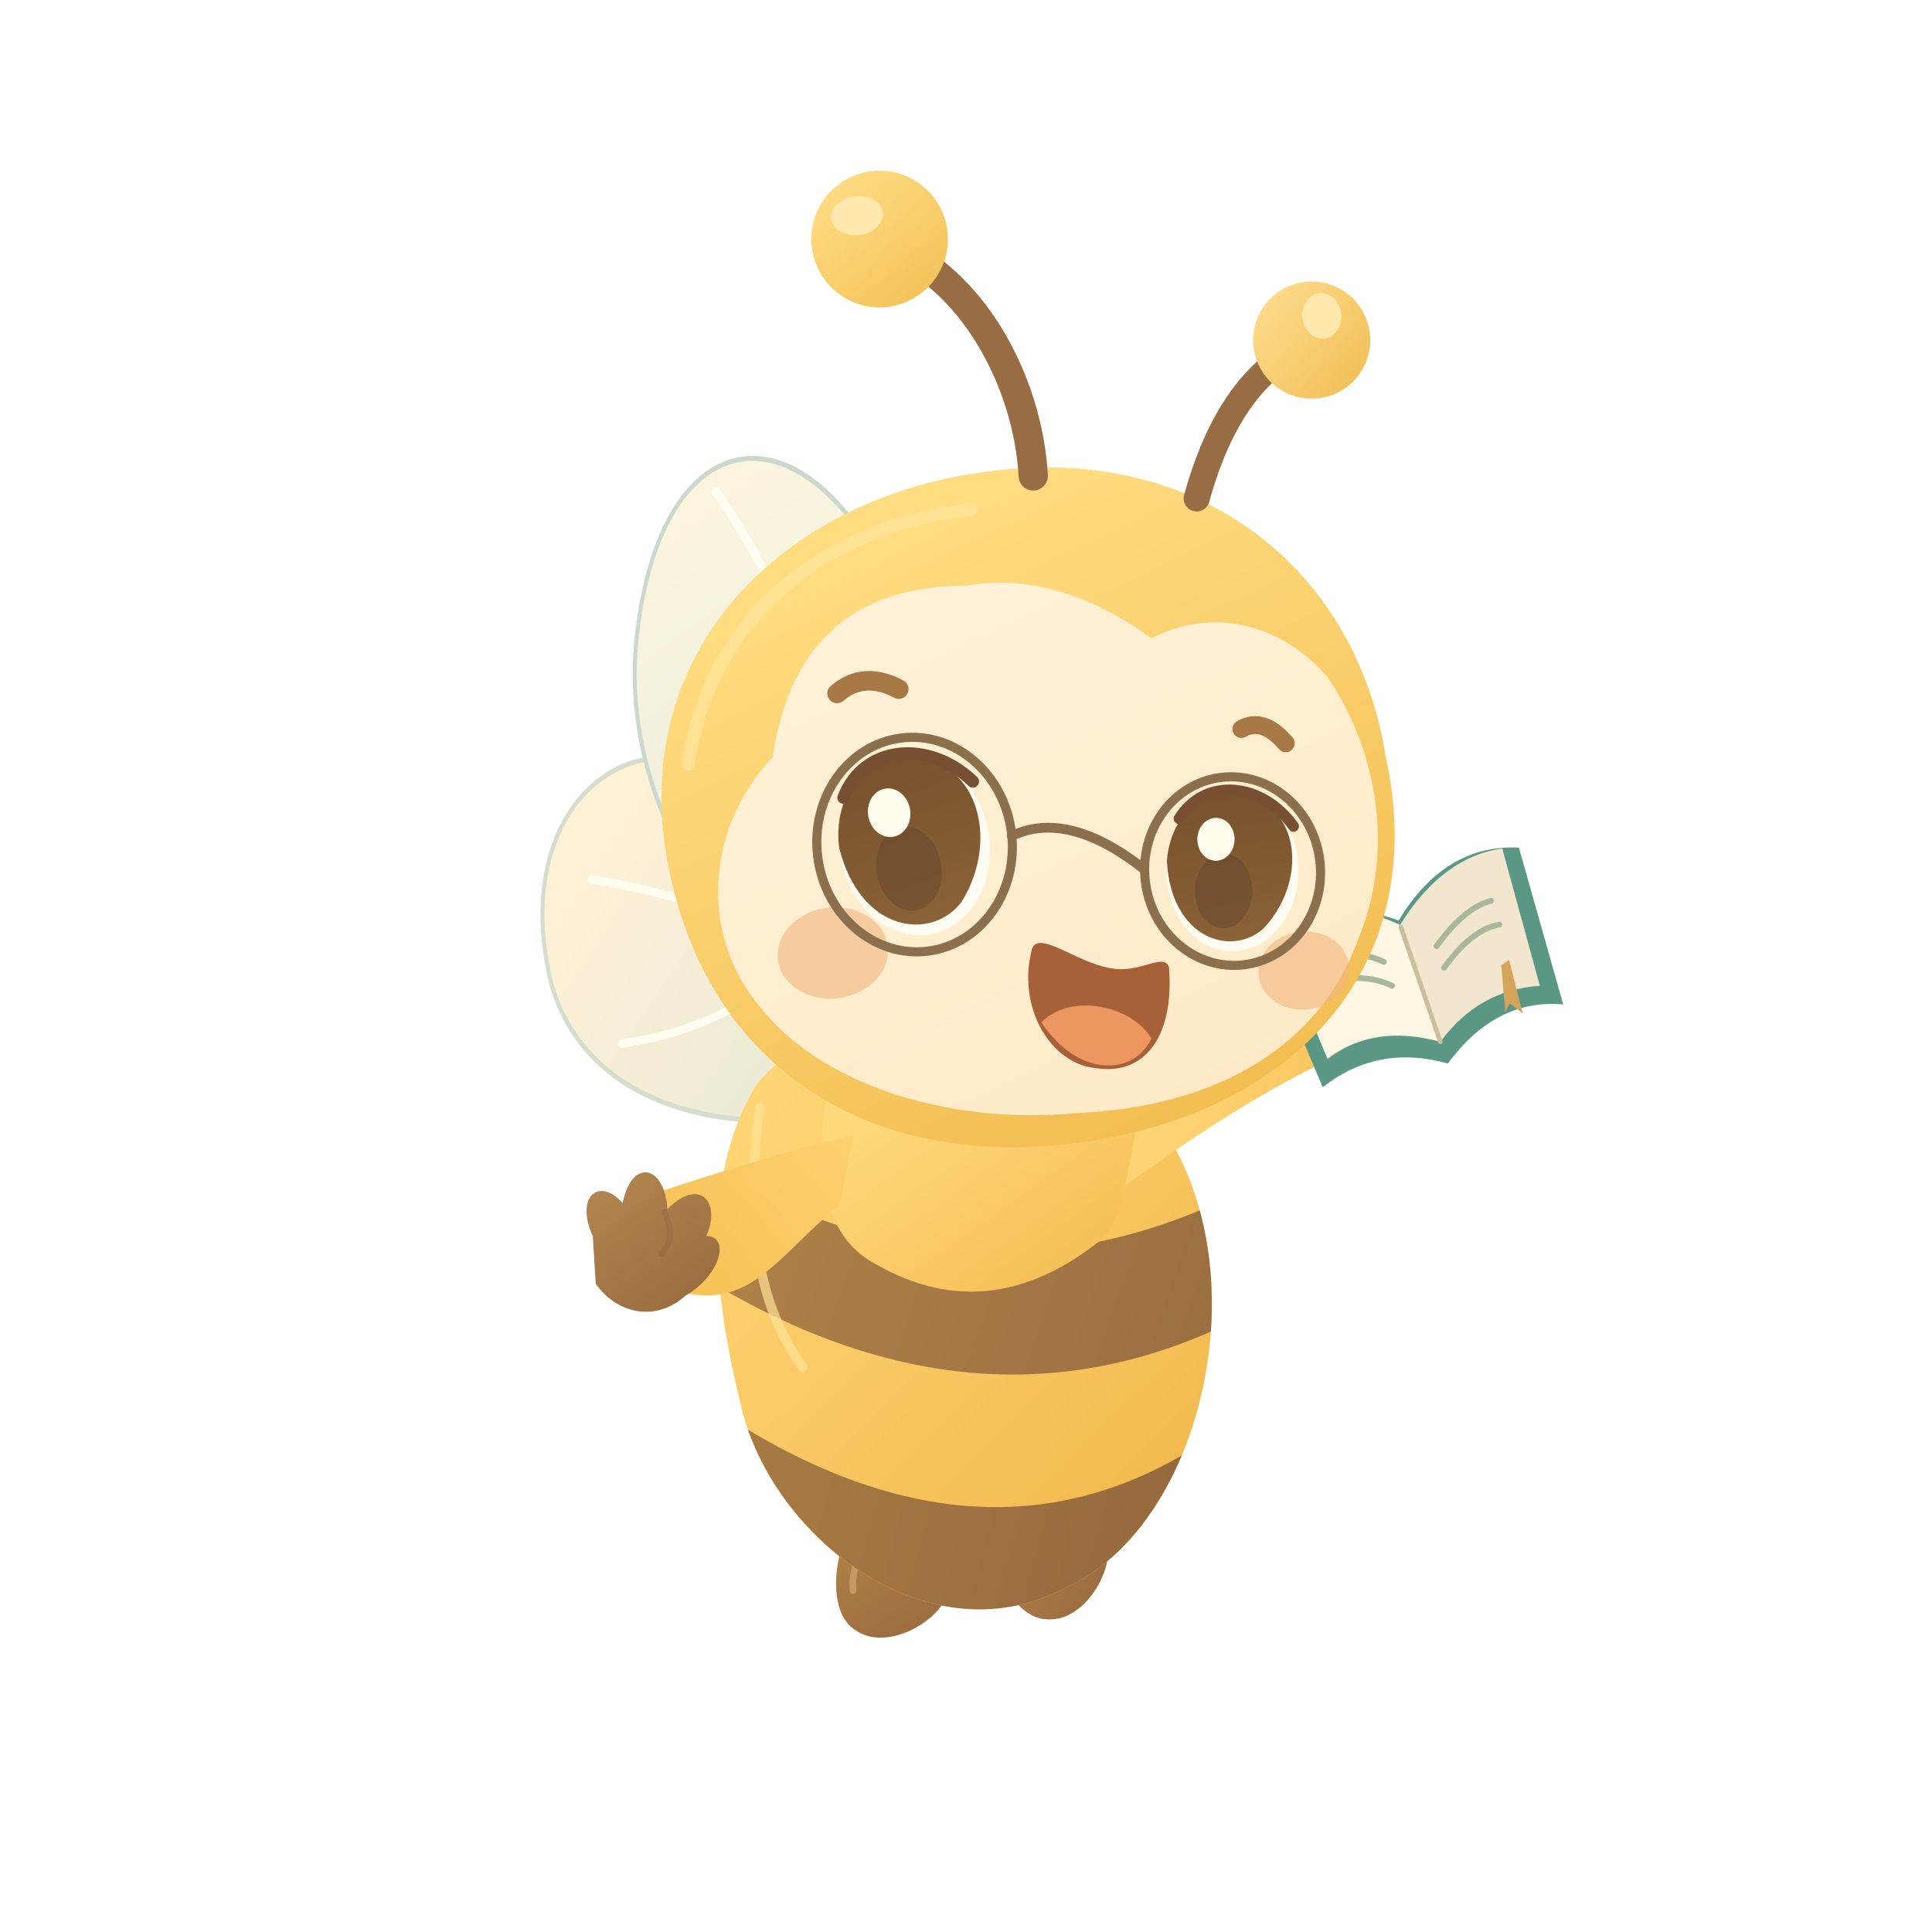
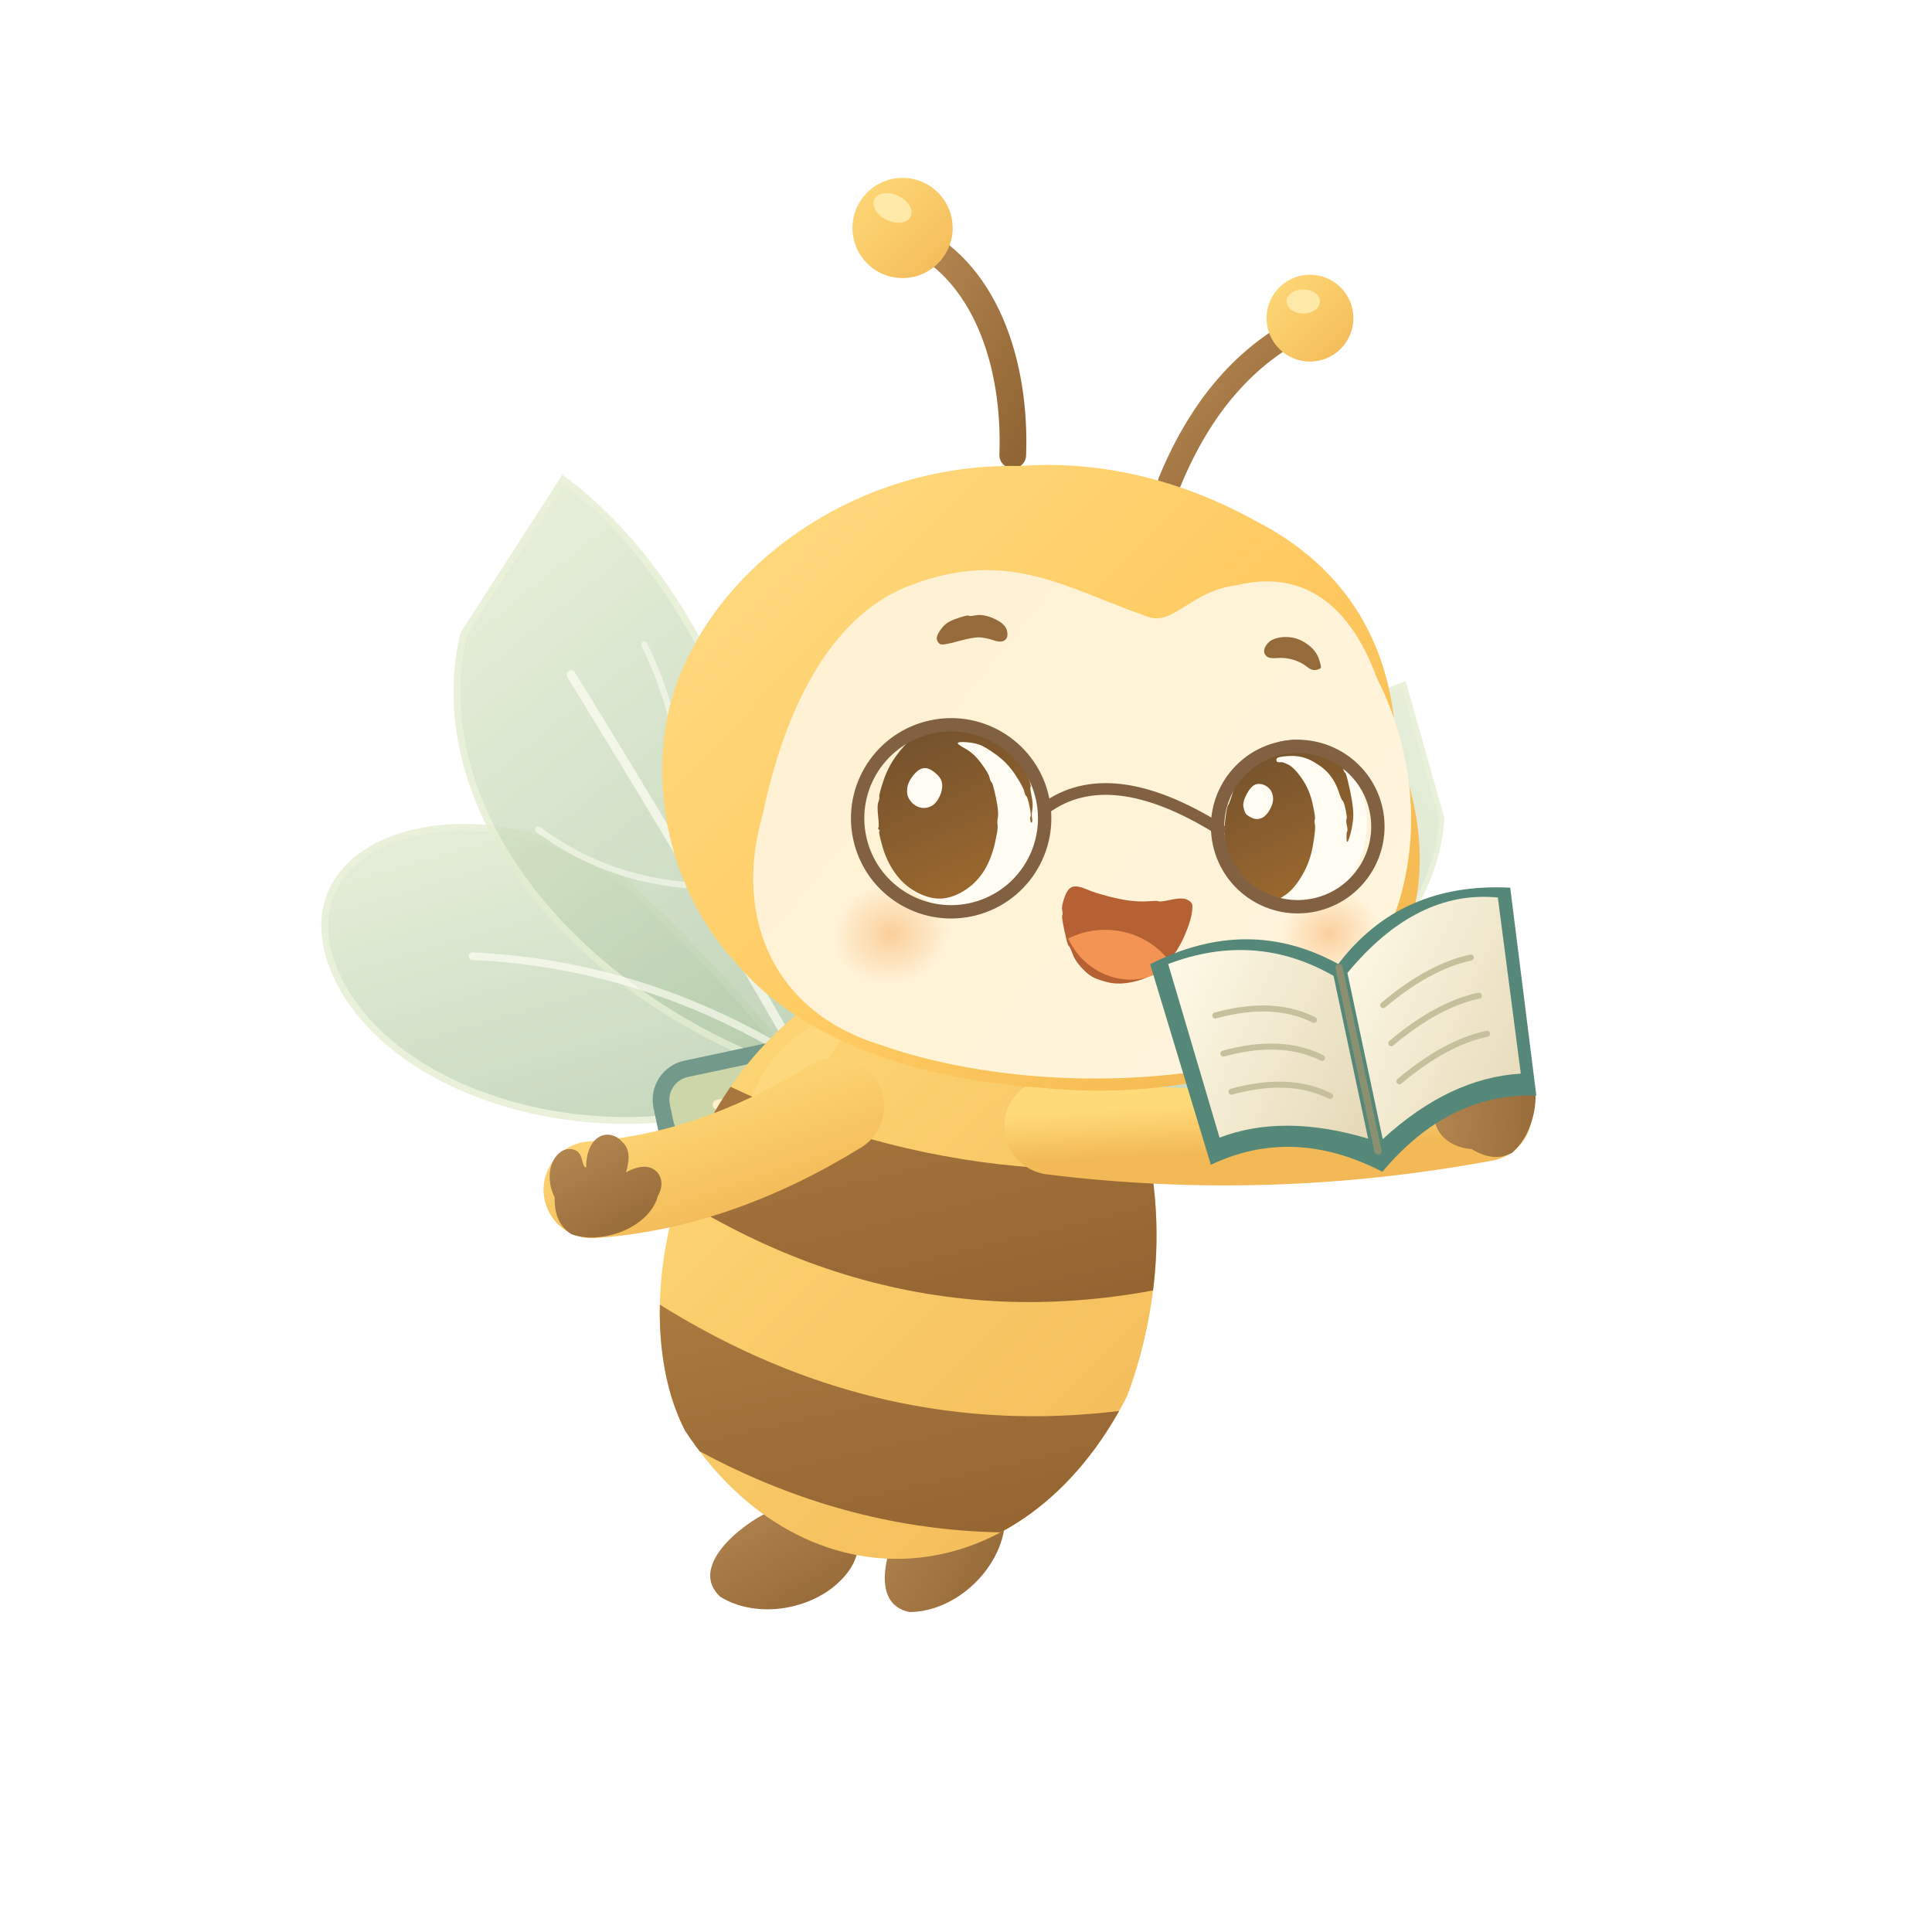
- <svg xmlns="http://www.w3.org/2000/svg" width="512" height="512" viewBox="0 0 512 512">
+ <svg xmlns="http://www.w3.org/2000/svg" viewBox="0 0 512 512" width="512" height="512">
  <defs>
-     <linearGradient id="paint-1" gradientUnits="userSpaceOnUse" x1="-146" y1="-64" x2="-25" y2="14">
-       <stop offset="0" stop-color="#FFF1D6" />
-       <stop offset="1" stop-color="#E4E8D6" />
+     <linearGradient id="faceGold" x1=".1" y1="0" x2=".85" y2="1" gradientUnits="objectBoundingBox">
+       <stop stop-color="#FFDB82" />
+       <stop offset=".55" stop-color="#FFCA61" />
+       <stop offset="1" stop-color="#F4B750" />
    </linearGradient>
-     <linearGradient id="paint-2" gradientUnits="userSpaceOnUse" x1="-122" y1="-164" x2="0" y2="0">
-       <stop offset="0" stop-color="#FBF5DF" />
-       <stop offset="1" stop-color="#DCE6D8" />
+     <linearGradient id="faceCream" x1="0" y1="0" x2="1" y2="1">
+       <stop stop-color="#FFF0D1" />
+       <stop offset="1" stop-color="#FFF5DE" />
    </linearGradient>
-     <linearGradient id="paint-3" gradientUnits="userSpaceOnUse" x1="-146" y1="-64" x2="-25" y2="14">
-       <stop offset="0" stop-color="#FFF1D6" />
-       <stop offset="1" stop-color="#E4E8D6" />
+     <radialGradient id="cheek">
+       <stop stop-color="#F7AF64" stop-opacity=".65" />
+       <stop offset="1" stop-color="#F7AF64" stop-opacity="0" />
+     </radialGradient>
+     <linearGradient id="eyeBrown" x1="0" y1="0" x2=".2" y2="1">
+       <stop stop-color="#71502D" />
+       <stop offset="1" stop-color="#99672E" />
    </linearGradient>
-     <linearGradient id="paint-4" gradientUnits="userSpaceOnUse" x1="-122" y1="-164" x2="0" y2="0">
-       <stop offset="0" stop-color="#FBF5DF" />
-       <stop offset="1" stop-color="#DCE6D8" />
+     <linearGradient id="bodyGold" x1="0" y1="0" x2="1" y2="1">
+       <stop stop-color="#FFDA79" />
+       <stop offset="1" stop-color="#F3B957" />
    </linearGradient>
-     <linearGradient id="paint-5" gradientUnits="userSpaceOnUse" x1="-10" y1="-17" x2="20" y2="20">
-       <stop offset="0" stop-color="#B28248" />
-       <stop offset="1" stop-color="#996A3F" />
+     <linearGradient id="stripeBrown" x1="0" y1="0" x2="1" y2="1">
+       <stop stop-color="#AC7C42" />
+       <stop offset="1" stop-color="#90612F" />
    </linearGradient>
-     <linearGradient id="paint-6" gradientUnits="userSpaceOnUse" x1="-10" y1="-17" x2="20" y2="20">
-       <stop offset="0" stop-color="#B28248" />
-       <stop offset="1" stop-color="#996A3F" />
+     <linearGradient id="handBrown" x1="0" y1="0" x2="1" y2="1">
+       <stop stop-color="#B78A55" />
+       <stop offset="1" stop-color="#926634" />
    </linearGradient>
-     <linearGradient id="paint-7" gradientUnits="userSpaceOnUse" x1="-55" y1="-75" x2="60" y2="88">
-       <stop offset="0" stop-color="#FFD677" />
-       <stop offset="1" stop-color="#F0B648" />
+     <linearGradient id="wing" x1="0" y1="0" x2="1" y2="1">
+       <stop stop-color="#E3EDD1" />
+       <stop offset="1" stop-color="#AFC7A6" />
    </linearGradient>
-     <clipPath id="clip-8">
-       <path d="M-62 -65 C-22 -97 50 -72 68 -34 C88 10 61 72 18 84 C-28 100 -74 60 -78 22 C-83 -10 -82 -42 -62 -65Z" />
-     </clipPath>
-     <linearGradient id="paint-9" gradientUnits="userSpaceOnUse" x1="-90" y1="-50" x2="80" y2="40">
-       <stop offset="0" stop-color="#B2844A" />
-       <stop offset="1" stop-color="#986D40" />
+     <linearGradient id="accessory" x1="0" y1="0" x2="1" y2="1">
+       <stop stop-color="#568777" />
+       <stop offset="1" stop-color="#568777" />
    </linearGradient>
-     <linearGradient id="paint-10" gradientUnits="userSpaceOnUse" x1="-95" y1="20" x2="70" y2="90">
-       <stop offset="0" stop-color="#AA7D45" />
-       <stop offset="1" stop-color="#93673D" />
+     <linearGradient id="page" x1="0" y1="0" x2="1" y2="1">
+       <stop stop-color="#FFFAE8" />
+       <stop offset="1" stop-color="#E4D8B6" />
    </linearGradient>
-     <linearGradient id="paint-11" gradientUnits="userSpaceOnUse" x1="0" y1="-70" x2="30" y2="-10">
-       <stop offset="0" stop-color="#FFDA7C" />
-       <stop offset="1" stop-color="#F7C15A" />
+     <linearGradient id="leaf" x1="0" y1="0" x2="1" y2="1">
+       <stop stop-color="#AEC889" />
+       <stop offset="1" stop-color="#6F9C67" />
    </linearGradient>
-     <linearGradient id="paint-12" gradientUnits="userSpaceOnUse" x1="0" y1="-20" x2="-73" y2="44">
-       <stop offset="0" stop-color="#FFD374" />
-       <stop offset="1" stop-color="#F5BF51" />
-     </linearGradient>
-     <linearGradient id="paint-13" gradientUnits="userSpaceOnUse" x1="-15" y1="-20" x2="15" y2="20">
-       <stop offset="0" stop-color="#B38550" />
-       <stop offset="1" stop-color="#9A6D40" />
-     </linearGradient>
-     <linearGradient id="paint-14" gradientUnits="userSpaceOnUse" x1="0" y1="-20" x2="74" y2="-30">
-       <stop offset="0" stop-color="#FFD374" />
-       <stop offset="1" stop-color="#F5BF51" />
-     </linearGradient>
-     <linearGradient id="paint-15" gradientUnits="userSpaceOnUse" x1="-15" y1="-20" x2="15" y2="20">
-       <stop offset="0" stop-color="#B38550" />
-       <stop offset="1" stop-color="#9A6D40" />
-     </linearGradient>
-     <linearGradient id="paint-16" gradientUnits="userSpaceOnUse" x1="0" y1="-100" x2="65" y2="90">
-       <stop offset="0" stop-color="#FFDC80" />
-       <stop offset="1" stop-color="#F3BD51" />
-     </linearGradient>
-     <linearGradient id="paint-17" gradientUnits="userSpaceOnUse" x1="0" y1="-100" x2="65" y2="90">
-       <stop offset="0" stop-color="#FFF2D9" />
-       <stop offset="1" stop-color="#FFEAC6" />
-     </linearGradient>
-     <linearGradient id="paint-18" gradientUnits="userSpaceOnUse" x1="0" y1="-27" x2="9" y2="25">
-       <stop offset="0" stop-color="#77522D" />
-       <stop offset="1" stop-color="#8C6238" />
-     </linearGradient>
-     <linearGradient id="paint-19" gradientUnits="userSpaceOnUse" x1="0" y1="-27" x2="9" y2="25">
-       <stop offset="0" stop-color="#77522D" />
-       <stop offset="1" stop-color="#8C6238" />
-     </linearGradient>
-     <linearGradient id="paint-20" gradientUnits="userSpaceOnUse" x1="-50" y1="-98" x2="-20" y2="-53">
-       <stop offset="0" stop-color="#FFDC83" />
-       <stop offset="1" stop-color="#F2BE52" />
-     </linearGradient>
-     <linearGradient id="paint-21" gradientUnits="userSpaceOnUse" x1="22" y1="-64" x2="55" y2="-29">
-       <stop offset="0" stop-color="#FFE196" />
-       <stop offset="1" stop-color="#F2BF56" />
-     </linearGradient>
-     <linearGradient id="paint-22" gradientUnits="userSpaceOnUse" x1="0" y1="-29" x2="12" y2="38">
-       <stop offset="0" stop-color="#FFE19A" />
-       <stop offset="1" stop-color="#EDB044" />
+     <linearGradient id="pot" x1="0" y1="0" x2="1" y2="1">
+       <stop stop-color="#E7B384" />
+       <stop offset="1" stop-color="#C48F66" />
    </linearGradient>
  </defs>
-   <g id="actor" transform="translate(30.72 30.72) rotate(0) scale(0.88 0.88)">
-     <g id="actor0--wings" transform="translate(256 288) rotate(0) scale(1 1)">
-       <g id="actor0--wings0--wing-left" transform="translate(0 0) rotate(7) scale(0.8 1.02)">
-         <path id="actor0--wings0--wing-left0--lower-wing" d="M0 0 C-57 30 -136 32 -159 -11 C-187 -69 -127 -105 -77 -64 C-40 -35 -15 -7 0 0Z" fill="url(#paint-1)" stroke="#D5DECC" stroke-width="1.5" stroke-linecap="round" stroke-linejoin="round" />
-         <path id="actor0--wings0--wing-left1--upper-wing" d="M0 0 C-57 1 -142 -49 -143 -116 C-144 -182 -90 -191 -49 -138 C-17 -98 4 -32 0 0Z" fill="url(#paint-2)" stroke="#CCD8CB" stroke-width="1.5" stroke-linecap="round" stroke-linejoin="round" />
-         <path d="M-3 -4 C-41 -49 -71 -119 -120 -161" fill="none" stroke="#FFFDF0" stroke-width="3" stroke-linecap="round" stroke-linejoin="round" />
-         <path d="M-35 -47 Q-74 -63 -126 -71 M-57 -84 Q-46 -112 -80 -145 M-5 0 Q-65 -41 -149 -43 M-69 -26 Q-92 -4 -130 4" fill="none" stroke="#FFFDF0" stroke-width="2.5" stroke-linecap="round" stroke-linejoin="round" />
-         <path d="M-16 -17 Q-29 6 -76 16" fill="none" stroke="#FFFDF0" stroke-width="2.8" stroke-linecap="round" stroke-linejoin="round" />
+   <g id="character" transform="translate(256 256) scale(.885) translate(-256 -256)" data-theme="reading" data-stage="4">
+     <g id="wing-right" transform="translate(295 285) rotate(5) scale(-0.78 0.78)">
+       <path d="M0 0 C-42 37-119 34-142-4 C-163-40-105-66-61-43 C-31-25-12-9 0 0Z" fill="url(#wing)" opacity=".77" stroke="#E3EDD1" stroke-width="2" />
+       <path d="M0 0 C-71-8-125-53-124-105 L-105-155 C-55-132-18-70 0 0Z" fill="url(#wing)" opacity=".77" stroke="#E3EDD1" stroke-width="2" />
+       <path d="M-5-7 Q-48-55-91-100" fill="none" stroke="#FFFFF4" stroke-width="2.6" stroke-linecap="round" stroke-linejoin="round" opacity=".68" />
+       <path d="M-5-5 Q-53-22-102-14" fill="none" stroke="#FFFFF4" stroke-width="2.2" stroke-linecap="round" stroke-linejoin="round" opacity=".64" />
+       <path d="M-40-48 Q-67-43-91-54" fill="none" stroke="#FFFFF4" stroke-width="1.8" stroke-linecap="round" stroke-linejoin="round" opacity=".54" />
+       <path d="M-51-64 Q-54-90-72-113" fill="none" stroke="#FFFFF4" stroke-width="1.8" stroke-linecap="round" stroke-linejoin="round" opacity=".54" />
+     </g>
+     <g id="wing-left" transform="translate(208 289) rotate(12) scale(1.03 1.03)">
+       <path d="M0 0 C-42 37-119 34-142-4 C-163-40-105-66-61-43 C-31-25-12-9 0 0Z" fill="url(#wing)" opacity=".77" stroke="#E3EDD1" stroke-width="2" />
+       <path d="M0 0 C-71-8-125-53-124-105 L-105-155 C-55-132-18-70 0 0Z" fill="url(#wing)" opacity=".77" stroke="#E3EDD1" stroke-width="2" />
+       <path d="M-5-7 Q-48-55-91-100" fill="none" stroke="#FFFFF4" stroke-width="2.6" stroke-linecap="round" stroke-linejoin="round" opacity=".68" />
+       <path d="M-5-5 Q-53-22-102-14" fill="none" stroke="#FFFFF4" stroke-width="2.2" stroke-linecap="round" stroke-linejoin="round" opacity=".64" />
+       <path d="M-40-48 Q-67-43-91-54" fill="none" stroke="#FFFFF4" stroke-width="1.8" stroke-linecap="round" stroke-linejoin="round" opacity=".54" />
+       <path d="M-51-64 Q-54-90-72-113" fill="none" stroke="#FFFFF4" stroke-width="1.8" stroke-linecap="round" stroke-linejoin="round" opacity=".54" />
+     </g>
+     <g id="theme-pack" transform="translate(196 317) rotate(-12)">
+       <rect x="-29" y="-37" width="52" height="69" rx="12" fill="#73998A" />
+       <rect x="-24" y="-32" width="43" height="19" rx="7" fill="#CCD6A8" />
+       <rect x="-23" y="2" width="41" height="24" rx="6" fill="#73998A" stroke="#F3E8C9" stroke-width="2" />
+       <path d="M-10-22 L5-22" fill="none" stroke="#FFF0CE" stroke-width="3" stroke-linecap="round" stroke-linejoin="round" />
+       <rect x="-4" y="-21" width="6" height="11" rx="2" fill="#D5AC68" />
+     </g>
+     <g id="feet">
+       <g id="foot-0" transform="translate(208 424.42) rotate(20)">
+         <path d="M-4-18 C9-21 18-10 17 5 C15 19-2 31-17 28 C-29 23-19 6-12-1Z" fill="url(#handBrown)" />
      </g>
-       <g id="actor0--wings1--wing-right" transform="translate(0 0) rotate(-17) scale(-0.82 0.89)">
-         <path id="actor0--wings1--wing-right0--lower-wing" d="M0 0 C-57 30 -136 32 -159 -11 C-187 -69 -127 -105 -77 -64 C-40 -35 -15 -7 0 0Z" fill="url(#paint-3)" stroke="#D5DECC" stroke-width="1.5" stroke-linecap="round" stroke-linejoin="round" />
-         <path id="actor0--wings1--wing-right1--upper-wing" d="M0 0 C-57 1 -142 -49 -143 -116 C-144 -182 -90 -191 -49 -138 C-17 -98 4 -32 0 0Z" fill="url(#paint-4)" stroke="#CCD8CB" stroke-width="1.5" stroke-linecap="round" stroke-linejoin="round" />
-         <path d="M-3 -4 C-41 -49 -71 -119 -120 -161" fill="none" stroke="#FFFDF0" stroke-width="3" stroke-linecap="round" stroke-linejoin="round" />
-         <path d="M-35 -47 Q-74 -63 -126 -71 M-57 -84 Q-46 -112 -80 -145 M-5 0 Q-65 -41 -149 -43 M-69 -26 Q-92 -4 -130 4" fill="none" stroke="#FFFDF0" stroke-width="2.5" stroke-linecap="round" stroke-linejoin="round" />
-         <path d="M-16 -17 Q-29 6 -76 16" fill="none" stroke="#FFFDF0" stroke-width="2.8" stroke-linecap="round" stroke-linejoin="round" />
+       <g id="foot-1" transform="translate(250 418.54) rotate(-12)">
+         <path d="M-4-18 C9-21 18-10 17 5 C15 19-2 31-17 28 C-29 23-19 6-12-1Z" fill="url(#handBrown)" />
      </g>
    </g>
-     <g id="actor1--foot-0" transform="translate(233 438) rotate(8) scale(0.84 0.84)">
-       <path d="M-14 -17 C-21 -7 -21 18 -9 23 C3 29 20 16 22 5 C24 -9 14 -20 2 -21Z" fill="url(#paint-5)" />
-       <path d="M-9 -12 Q-14 0 -12 9" fill="none" stroke="#C69961" stroke-width="2.4" stroke-linecap="round" stroke-linejoin="round" />
+     <g id="body" transform="translate(239 347) rotate(7)">
+       <defs>
+         <clipPath id="bodyClip">
+           <path d="M0 -98 C54.6 -98 84.24 -33.32 69.42 29.4 C46.02 94.08 -18.72 105.84 -60.84 55.86 C-87.36 16.66 -74.1 -75.46 0 -98Z" />
+         </clipPath>
+       </defs>
+       <path d="M0 -98 C54.6 -98 84.24 -33.32 69.42 29.4 C46.02 94.08 -18.72 105.84 -60.84 55.86 C-87.36 16.66 -74.1 -75.46 0 -98Z" fill="url(#bodyGold)" />
+       <g clip-path="url(#bodyClip)">
+         <path d="M-88 -58.8 Q0 -19.6 90 -44.1 L90 -8.82 Q0 27.44 -88 -21.56Z" fill="url(#stripeBrown)" />
+         <path d="M-88 11.76 Q0 59.78 90 27.44 L90 61.74 Q0 96.04 -88 46.06Z" fill="url(#stripeBrown)" />
+       </g>
+       <path d="M-53.04 -23.52 Q-60.84 -61.74 -20.28 -79.38 Q-38.22 -54.88 -39.0 -25.48Z" fill="#FFE59B" opacity=".28" />
    </g>
-     <g id="actor2--foot-1" transform="translate(280 432) rotate(-23) scale(0.84 0.84)">
-       <path d="M-14 -17 C-21 -7 -21 18 -9 23 C3 29 20 16 22 5 C24 -9 14 -20 2 -21Z" fill="url(#paint-6)" />
-       <path d="M-9 -12 Q-14 0 -12 9" fill="none" stroke="#C69961" stroke-width="2.4" stroke-linecap="round" stroke-linejoin="round" />
-     </g>
-     <g id="actor3--body" transform="translate(259 355) rotate(-6) scale(0.95 1.08)">
-       <path id="actor3--body0--abdomen" d="M-62 -65 C-22 -97 50 -72 68 -34 C88 10 61 72 18 84 C-28 100 -74 60 -78 22 C-83 -10 -82 -42 -62 -65Z" fill="url(#paint-7)" />
-       <g id="actor3--body1--stripes" transform="translate(0 0) rotate(0) scale(1 1)" clip-path="url(#clip-8)">
-         <path d="M-105 -62 Q-12 15 93 -23 L91 11 Q-5 48 -97 -21Z" fill="url(#paint-9)" />
-         <path d="M-99 14 Q-9 88 76 43 L63 74 Q-24 116 -84 55Z" fill="url(#paint-10)" />
-       </g>
-       <path opacity="0.7" d="M-62 -58 Q-75 -12 -57 15" fill="none" stroke="#FFE395" stroke-width="3" stroke-linecap="round" stroke-linejoin="round" />
-       <path d="M-40 -61 Q0 -80 43 -50 Q59 -27 42 -12 Q2 11 -33 -13 Q-51 -26 -40 -61Z" fill="url(#paint-11)" />
-     </g>
-     <g id="actor4--arm-left" transform="translate(231 316) rotate(0) scale(1 1)">
-       <path d="M-9 -9 C-33.55 -3.2 -62.02 6 -73 10 Q-56 23 -67 36 C-40.88 47 -32.71 27.6 -13 12 Z" fill="url(#paint-12)" />
-       <g id="actor4--arm-left1--palm" transform="translate(-73 24) rotate(0) scale(0.9 0.9)">
-         <path d="M-16 -3 C-22 -16 -14 -23 -6 -14 C-3 -29 8 -27 9 -12 C20 -23 27 -14 22 -3 C30 -3 27 10 15 17 C5 26 -8 23 -15 13Z" fill="url(#paint-13)" />
-         <path opacity="0.55" d="M8 -11 Q12 -2 7 3" fill="none" stroke="#956A3F" stroke-width="2" stroke-linecap="round" stroke-linejoin="round" />
+     <g id="arm-left">
+       <path d="M217 298 Q180.5 320.5 144 323" fill="none" stroke="url(#bodyGold)" stroke-width="29" stroke-linecap="round" stroke-linejoin="round" />
+       <g transform="translate(144 323) rotate(15) scale(0.85)">
+         <path d="M-12 6 C-19-2-16-12-10-12 C-6-12-6-7-4-7 C-7-18 0-23 6-19 C10-17 10-12 10-9 C18-17 25-11 23-4 C23 8 8 18-3 17 C-9 15-11 10-12 6Z" fill="url(#handBrown)" />
      </g>
    </g>
-     <g id="actor5--arm-right" transform="translate(317 310) rotate(0) scale(1 1)">
-       <path d="M-9 -9 C17.9 -18 46.76 -68 74 -64 Q91 -51 80 -38 C41.44 -27 6.98 -2 -13 12 Z" fill="url(#paint-14)" />
-       <g id="actor5--arm-right1--palm" transform="translate(74 -50) rotate(0) scale(0.9 0.9)">
-         <path d="M-16 -3 C-22 -16 -14 -23 -6 -14 C-3 -29 8 -27 9 -12 C20 -23 27 -14 22 -3 C30 -3 27 10 15 17 C5 26 -8 23 -15 13Z" fill="url(#paint-15)" />
-         <path opacity="0.55" d="M8 -11 Q12 -2 7 3" fill="none" stroke="#956A3F" stroke-width="2" stroke-linecap="round" stroke-linejoin="round" />
+     <g id="arm-right">
+       <path d="M282 304 Q346.5 312.0 411 300" fill="none" stroke="url(#bodyGold)" stroke-width="29" stroke-linecap="round" stroke-linejoin="round" />
+       <g transform="translate(411 300) rotate(-45) scale(0.85)">
+         <path d="M-12 6 C-19-2-16-12-10-12 C-6-12-6-7-4-7 C-7-18 0-23 6-19 C10-17 10-12 10-9 C18-17 25-11 23-4 C23 8 8 18-3 17 C-9 15-11 10-12 6Z" fill="url(#handBrown)" />
      </g>
    </g>
-     <g id="actor6--theme-prop" transform="translate(391 256) rotate(-19) scale(0.69 0.69)">
-       <path d="M-60 -35 Q-30 -45 0 -21 Q30 -46 60 -34 L56 37 Q29 25 0 45 Q-26 27 -55 37Z" fill="#5A9785" />
-       <path d="M-53 -36 Q-24 -42 0 -19 L0 35 Q-25 18 -49 26Z" fill="#FFF6E4" />
-       <path d="M0 -19 Q27 -41 53 -36 L49 26 Q23 19 0 35Z" fill="#F2E7CE" />
-       <path d="M0 -18 L0 35" fill="none" stroke="#CBBE9F" stroke-width="2" stroke-linecap="round" stroke-linejoin="round" />
-       <path d="M-41 -17 Q-22 -16 -12 -6 M-41 -6 Q-22 -5 -12 5 M12 -5 Q29 -17 41 -16 M12 5 Q29 -7 41 -5" fill="none" stroke="#A9B79B" stroke-width="2.5" stroke-linecap="round" stroke-linejoin="round" />
-       <path d="M36 12 L40 11 L38 35 L34 29 L31 32Z" fill="#D5A45B" />
+     <g id="antennae">
+       <path d="M270 103 C271 76 262 47 238 37" fill="none" stroke="url(#handBrown)" stroke-width="8" stroke-linecap="round" stroke-linejoin="round" />
+       <path d="M317 111 Q331 77 358 64" fill="none" stroke="url(#handBrown)" stroke-width="7" stroke-linecap="round" stroke-linejoin="round" />
+       <ellipse cx="237" cy="35" rx="15" ry="15" fill="url(#bodyGold)" />
+       <ellipse cx="234" cy="29" rx="6" ry="4" fill="#FFE9A9" transform="rotate(25 234 29)" />
+       <ellipse cx="359" cy="62" rx="13" ry="13" fill="url(#bodyGold)" />
+       <ellipse cx="357" cy="57" rx="5" ry="3.6" fill="#FFE9A9" />
    </g>
-     <g id="actor7--head" transform="translate(277 211) rotate(-7) scale(0.98 0.98)">
-       <path id="actor7--head0--head-shell" d="M-114 0 C-118 -67 -64 -106 -4 -107 C62 -109 107 -65 109 -5 C115 58 71 99 4 101 C-63 103 -110 65 -114 0Z" fill="url(#paint-16)" />
-       <path opacity="0.7" d="M-104 -29 C-91 -77 -48 -97 -8 -96" fill="none" stroke="#FFE59D" stroke-width="4" stroke-linecap="round" stroke-linejoin="round" />
-       <path id="actor7--head2--face-mask" d="M-78 -28 C-68 -64 -45 -77 -12 -73 C6 -74 25 -66 42 -50 C60 -57 81 -51 94 -32 C108 -5 107 26 94 49 C77 83 41 95 2 92 C-39 91 -76 73 -91 48 C-106 26 -103 -7 -78 -28Z" fill="url(#paint-17)" />
-       <path opacity="0.61" d="M -84 34 C -84 26.268 -76.389 20 -67 20 C -57.611 20 -50 26.268 -50 34 C -50 41.732 -57.611 48 -67 48 C -76.389 48 -84 41.732 -84 34 Z" fill="#F1B67E" />
-       <path opacity="0.61" d="M 62 57 C 62 50.373 68.268 45 76 45 C 83.732 45 90 50.373 90 57 C 90 63.627 83.732 69 76 69 C 68.268 69 62 63.627 62 57 Z" fill="#F1B67E" />
-       <g id="actor7--head5--eyes" transform="translate(0 0) rotate(0) scale(1 1)">
-         <g id="actor7--head5--eyes0--eye-left" transform="translate(-38 4) rotate(-3) scale(1 1)">
-           <path d="M -23 0 C -23 -15.464 -12.703 -28 0 -28 C 12.703 -28 23 -15.464 23 0 C 23 15.464 12.703 28 0 28 C -12.703 28 -23 15.464 -23 0 Z" fill="#FFFDF3" />
-           <path d="M-23 -3 C-22 -23 -4 -34 11 -24 C25 -14 23 7 11 20 C0 30 -21 24 -23 -3Z" fill="url(#paint-18)" />
-           <path opacity="0.52" d="M -13 7 C -13 -0.18 -8.523 -6 -3 -6 C 2.523 -6 7 -0.18 7 7 C 7 14.18 2.523 20 -3 20 C -8.523 20 -13 14.18 -13 7 Z" fill="#65472D" />
-           <path d="M -12.5 -11 C -12.5 -15.142 -9.59 -18.5 -6 -18.5 C -2.41 -18.5 0.5 -15.142 0.5 -11 C 0.5 -6.858 -2.41 -3.5 -6 -3.5 C -9.59 -3.5 -12.5 -6.858 -12.5 -11 Z" fill="#FFFCED" />
-           <path d="M-19 -18 C-10 -33 10 -31 21 -16" fill="none" stroke="#775032" stroke-width="3.8" stroke-linecap="round" stroke-linejoin="round" />
-         </g>
-         <g id="actor7--head5--eyes1--eye-right" transform="translate(58 24) rotate(8) scale(0.88 0.88)">
-           <path d="M -23 0 C -23 -15.464 -12.703 -28 0 -28 C 12.703 -28 23 -15.464 23 0 C 23 15.464 12.703 28 0 28 C -12.703 28 -23 15.464 -23 0 Z" fill="#FFFDF3" />
-           <path d="M-23 -3 C-22 -23 -4 -34 11 -24 C25 -14 23 7 11 20 C0 30 -21 24 -23 -3Z" fill="url(#paint-19)" />
-           <path opacity="0.52" d="M -13 7 C -13 -0.18 -8.523 -6 -3 -6 C 2.523 -6 7 -0.18 7 7 C 7 14.18 2.523 20 -3 20 C -8.523 20 -13 14.18 -13 7 Z" fill="#65472D" />
-           <path d="M -12.5 -11 C -12.5 -15.142 -9.59 -18.5 -6 -18.5 C -2.41 -18.5 0.5 -15.142 0.5 -11 C 0.5 -6.858 -2.41 -3.5 -6 -3.5 C -9.59 -3.5 -12.5 -6.858 -12.5 -11 Z" fill="#FFFCED" />
-           <path d="M-19 -18 C-10 -33 10 -31 21 -16" fill="none" stroke="#775032" stroke-width="3.8" stroke-linecap="round" stroke-linejoin="round" />
-         </g>
+     <g id="head" transform="translate(283 201) rotate(-12) scale(0.62) translate(-638 -434)">
+       <g transform="translate(13 9)">
+         <path d="M640 272 C568 255 500 284 466 326 C430 368 429 434 455 477 C475 516 521 549 588 568 C644 586 711 586 747 561 C785 535 798 491 789 443 C798 395 784 353 746 322 C714 294 677 277 640 272Z" fill="url(#faceGold)" />
+         <path d="M483 411 C505 361 537 322 578 317 C627 310 650 335 685 356 C696 363 708 348 730 350 C765 349 782 373 787 408 C799 453 790 502 761 536 C735 568 698 582 654 575 C600 570 549 552 515 531 C470 506 458 458 483 411Z" fill="url(#faceCream)" />
      </g>
-       <path d="M-56 -45 Q-47 -51 -37 -44" fill="none" stroke="#A87946" stroke-width="6" stroke-linecap="round" stroke-linejoin="round" />
-       <path d="M66 -19 Q73 -22 79 -13" fill="none" stroke="#A87946" stroke-width="5.5" stroke-linecap="round" stroke-linejoin="round" />
-       <path id="actor7--head8--mouth" d="M-6 40 C-3 35 7 46 17 49 C26 52 34 46 35 51 C34 73 23 83 9 79 C-5 76 -13 57 -6 40Z" fill="#A76139" />
-       <path d="M-6 63 C4 55 22 61 27 72 C20 83 3 81 -6 63Z" fill="#ED9660" />
-       <g id="actor7--head10--antenna-left" transform="translate(12 -104) rotate(0) scale(1 1)">
-         <path d="M0 0 C2 -30 -12 -63 -35 -75" fill="none" stroke="#986D43" stroke-width="9" stroke-linecap="round" stroke-linejoin="round" />
-         <path d="M -59 -78 C -59 -89.598 -49.598 -99 -38 -99 C -26.402 -99 -17 -89.598 -17 -78 C -17 -66.402 -26.402 -57 -38 -57 C -49.598 -57 -59 -66.402 -59 -78 Z" fill="url(#paint-20)" />
-         <path d="M -52 -86 C -52 -89.314 -48.418 -92 -44 -92 C -39.582 -92 -36 -89.314 -36 -86 C -36 -82.686 -39.582 -80 -44 -80 C -48.418 -80 -52 -82.686 -52 -86 Z" fill="#FFE8AD" />
+       <ellipse cx="545" cy="489" rx="28" ry="24" fill="url(#cheek)" opacity=".8" />
+       <ellipse cx="752" cy="533" rx="24" ry="21" fill="url(#cheek)" opacity=".8" />
+       <ellipse cx="590" cy="440" rx="39" ry="45" transform="rotate(17 590 440)" fill="#FFFCF3" />
+       <ellipse cx="748" cy="479" rx="33" ry="40" transform="rotate(17 748 479)" fill="#FFFCF3" />
+       <path d="M571 416.5Q574 414 576.5 414Q579 414 581.5 417Q584 420 584 422.5Q584 425 582.5 427.5Q581 430 579 431.5Q577 433 574.5 433Q572 433 570 431.5Q568 430 567 427.5Q566 425 567 422Q568 419 571 416.5ZM606 399Q602 397 595 396Q588 395 587.5 395.5Q587 396 582.5 396.5Q578 397 574 399Q570 401 565 405.5Q560 410 556.5 416Q553 422 553 423Q553 424 552 425.5Q551 427 550.5 432Q550 437 549.5 437.5Q549 438 549.5 438.5Q550 439 549.5 439.5Q549 440 549.5 447Q550 454 552.5 460Q555 466 559 470Q563 474 567.5 476Q572 478 577 477.5Q582 477 587 474.5Q592 472 596 467.5Q600 463 603 456.5Q606 450 606 448.5Q606 447 607 444.5Q608 442 608 435Q608 428 607.5 427.5Q607 427 607 425Q607 423 604.5 417.5Q602 412 598.5 409Q595 406 595.5 405.5Q596 405 599.5 406Q603 407 605.5 408.5Q608 410 612.5 415Q617 420 619.5 426.5Q622 433 622 435Q622 437 622.5 437.5Q623 438 623 442.5Q623 447 622.5 447.5Q622 448 622 449.5Q622 451 622.5 450.5Q623 450 623 448.5Q623 447 624 444.5Q625 442 625 438Q625 434 625.5 433.5Q626 433 625 426.5Q624 420 623 418.5Q622 417 622 416Q622 415 619 410.5Q616 406 613 403.5Q610 401 606 399Z" fill="url(#eyeBrown)" fill-rule="evenodd" />
+       <path d="M732.5 455Q735 455 737 457Q739 459 739 462Q739 465 736.5 468Q734 471 731.5 471.5Q729 472 727 470.5Q725 469 724.5 468Q724 467 724 464.5Q724 462 727 458.5Q730 455 732.5 455ZM763 441Q758 438 752.5 437.5Q747 437 746.5 437.5Q746 438 742.5 438.5Q739 439 736 440.5Q733 442 728.5 446Q724 450 721 455.5Q718 461 717 462Q716 463 714 469Q712 475 711.5 483Q711 491 711.5 491.5Q712 492 712.5 495.5Q713 499 714.5 502Q716 505 718.5 507.5Q721 510 723 511Q725 512 728 512Q731 512 735.5 510Q740 508 745 502.5Q750 497 753 489.5Q756 482 756 480Q756 478 756.5 477.5Q757 477 757 470Q757 463 754.5 457Q752 451 749.5 449Q747 447 746 447Q745 447 744.5 446.5Q744 446 744.5 445Q745 444 751 445Q757 446 761.5 450Q766 454 768 458Q770 462 770.5 466.5Q771 471 771.5 471.5Q772 472 772 476Q772 480 771.5 480.5Q771 481 771 483.5Q771 486 770.5 486.5Q770 487 769.5 490Q769 493 771 489.5Q773 486 774.5 481.5Q776 477 776 468Q776 459 775.5 458.5Q775 458 775 456.5Q775 455 773.5 452Q772 449 770 446.5Q768 444 763 441Z" fill="url(#eyeBrown)" fill-rule="evenodd" />
+       <path d="M598 351Q596 353 596 354.5Q596 356 597 357Q598 358 606 357.5Q614 357 617 358Q620 359 622.5 360.5Q625 362 626.5 362Q628 362 629 361Q630 360 630 357.5Q630 355 627.5 352.5Q625 350 622 348.5Q619 347 616.5 347Q614 347 613.5 346.5Q613 346 608.5 346.5Q604 347 602 348Q600 349 598 351Z" fill="#956B3C" />
+       <path d="M752 389.5Q750 391 749.5 392.5Q749 394 750 395.5Q751 397 755 397.5Q759 398 762.5 400Q766 402 768 404.5Q770 407 772 407Q774 407 774.5 406.5Q775 406 774.5 402Q774 398 771 394.5Q768 391 764.5 389.5Q761 388 757.5 388Q754 388 752 389.5Z" fill="#956B3C" />
+       <path d="M630.5 489Q628 493 628 495Q628 497 627.5 497.5Q627 498 627 505Q627 512 627.5 512.5Q628 513 628.5 516.5Q629 520 631 523.5Q633 527 635 529Q637 531 642 533.5Q647 536 654 536Q661 536 666.5 533.5Q672 531 676 527.5Q680 524 683.5 519Q687 514 688.5 510.5Q690 507 690 505.5Q690 504 688 502.5Q686 501 680.5 501Q675 501 674.5 500.5Q674 500 670 499.5Q666 499 661.5 497.5Q657 496 651 493Q645 490 641.5 487.5Q638 485 635.5 485Q633 485 630.5 489Z" fill="#B56134" fill-rule="evenodd" />
+       <path d="M628 509 C647 504 667 514 674 531 C657 542 633 531 628 509Z" fill="#F39455" />
+     </g>
+     <g id="theme-glasses" transform="translate(283 201) rotate(-12)">
+       <ellipse cx="-33" cy="4" rx="28" ry="28" fill="none" stroke="#816141" stroke-width="4" />
+       <ellipse cx="68" cy="28" rx="24" ry="24" fill="none" stroke="#816141" stroke-width="4" />
+       <path d="M-5 7 Q17-3 45 24" fill="none" stroke="#816141" stroke-width="3.5" stroke-linecap="round" stroke-linejoin="round" />
+     </g>
+     <g id="theme-prop">
+       <g id="theme-book" transform="translate(371 272) rotate(-12) scale(1.06)">
+         <path d="M-52-27 Q-22-35 0-16 Q22-35 52-27 L47 32 Q23 26 0 44 Q-22 26-47 32Z" fill="#568879" />
+         <path d="M-47-26 Q-21-30-2-13 L-2 34 Q-24 22-43 25Z" fill="url(#page)" />
+         <path d="M2-13 Q26-32 48-25 L44 25 Q24 22 2 35Z" fill="url(#page)" />
+         <path d="M-37 -9 Q-20 -10-10 -2" fill="none" stroke="#C7C09D" stroke-width="1.7" stroke-linecap="round" stroke-linejoin="round" />
+         <path d="M10 -2 Q25 -10 37 -10" fill="none" stroke="#C7C09D" stroke-width="1.7" stroke-linecap="round" stroke-linejoin="round" />
+         <path d="M-37 2 Q-20 1-10 9" fill="none" stroke="#C7C09D" stroke-width="1.7" stroke-linecap="round" stroke-linejoin="round" />
+         <path d="M10 9 Q25 1 37 1" fill="none" stroke="#C7C09D" stroke-width="1.7" stroke-linecap="round" stroke-linejoin="round" />
+         <path d="M-37 13 Q-20 12-10 20" fill="none" stroke="#C7C09D" stroke-width="1.7" stroke-linecap="round" stroke-linejoin="round" />
+         <path d="M10 20 Q25 12 37 12" fill="none" stroke="#C7C09D" stroke-width="1.7" stroke-linecap="round" stroke-linejoin="round" />
+         <path d="M0-15 L0 38" fill="none" stroke="#8B9170" stroke-width="2" stroke-linecap="round" stroke-linejoin="round" />
      </g>
-       <g id="actor7--head11--antenna-right" transform="translate(61 -91) rotate(0) scale(1 1)">
-         <path d="M0 0 Q14 -34 37 -42" fill="none" stroke="#986D43" stroke-width="8" stroke-linecap="round" stroke-linejoin="round" />
-         <path d="M 23 -44 C 23 -53.941 31.059 -62 41 -62 C 50.941 -62 59 -53.941 59 -44 C 59 -34.059 50.941 -26 41 -26 C 31.059 -26 23 -34.059 23 -44 Z" fill="url(#paint-21)" />
-         <path d="M 39 -51 C 39 -54.866 41.686 -58 45 -58 C 48.314 -58 51 -54.866 51 -51 C 51 -47.134 48.314 -44 45 -44 C 41.686 -44 39 -47.134 39 -51 Z" fill="#FFE8AD" />
-       </g>
-       <g id="actor7--head12--reading-rims" transform="translate(0 0) rotate(0) scale(1 1)">
-         <path d="M -68 4 C -68 -14.225 -54.569 -29 -38 -29 C -21.431 -29 -8 -14.225 -8 4 C -8 22.225 -21.431 37 -38 37 C -54.569 37 -68 22.225 -68 4 Z" fill="none" stroke="#8C704E" stroke-width="2.8" stroke-linecap="round" stroke-linejoin="round" />
-         <path d="M 31 24 C 31 7.984 43.088 -5 58 -5 C 72.912 -5 85 7.984 85 24 C 85 40.016 72.912 53 58 53 C 43.088 53 31 40.016 31 24 Z" fill="none" stroke="#8C704E" stroke-width="2.8" stroke-linecap="round" stroke-linejoin="round" />
-         <path d="M-8 5 Q10 -1 31 20" fill="none" stroke="#8C704E" stroke-width="3" stroke-linecap="round" stroke-linejoin="round" />
-       </g>
-     </g>
-     <g id="actor8--nectar" opacity="0" transform="translate(378 284) rotate(0) scale(0.68 0.68)">
-       <path d="M0 -29 C-8 -17 -26 0 -25 15 C-24 31 -12 38 0 37 C17 37 29 25 27 10 C25 -5 9 -21 0 -29Z" fill="url(#paint-22)" />
-       <path d="M-6 -9 C-12 0 -18 7 -15 16 C-12 21 -7 17 -7 12 C-7 5 -3 -1 -6 -9Z" fill="#FFF0BF" />
    </g>
  </g>
</svg>
